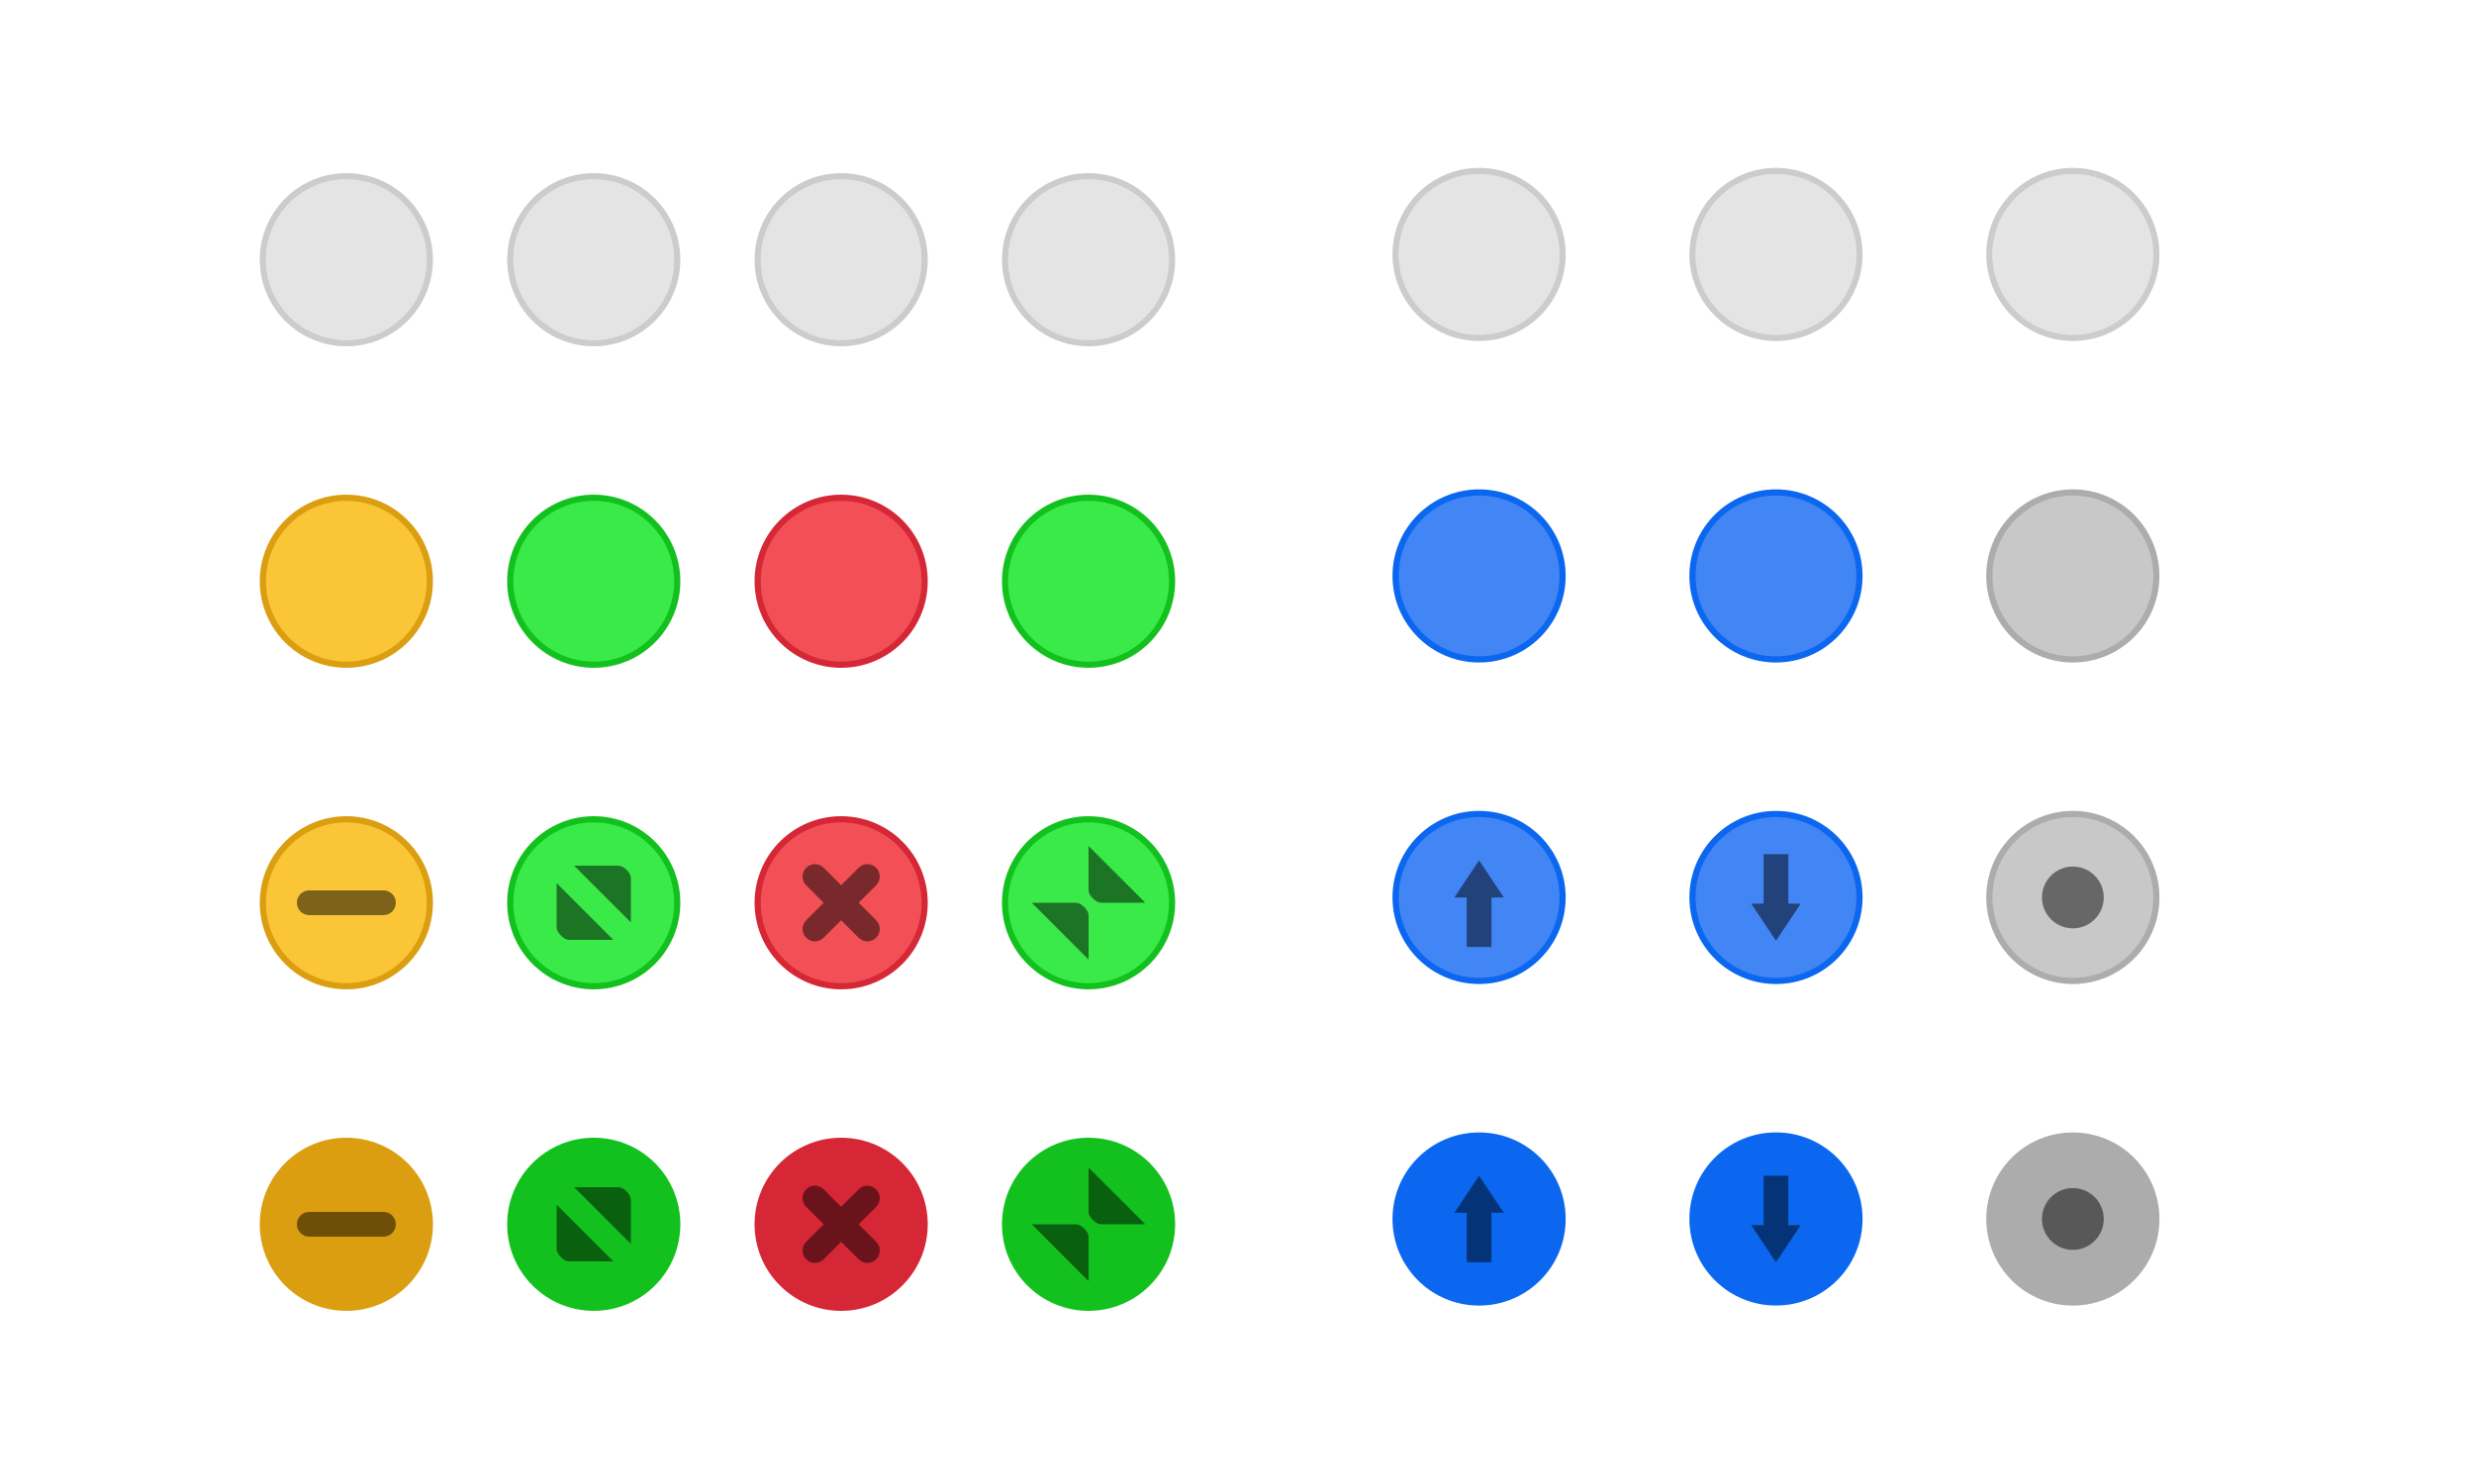
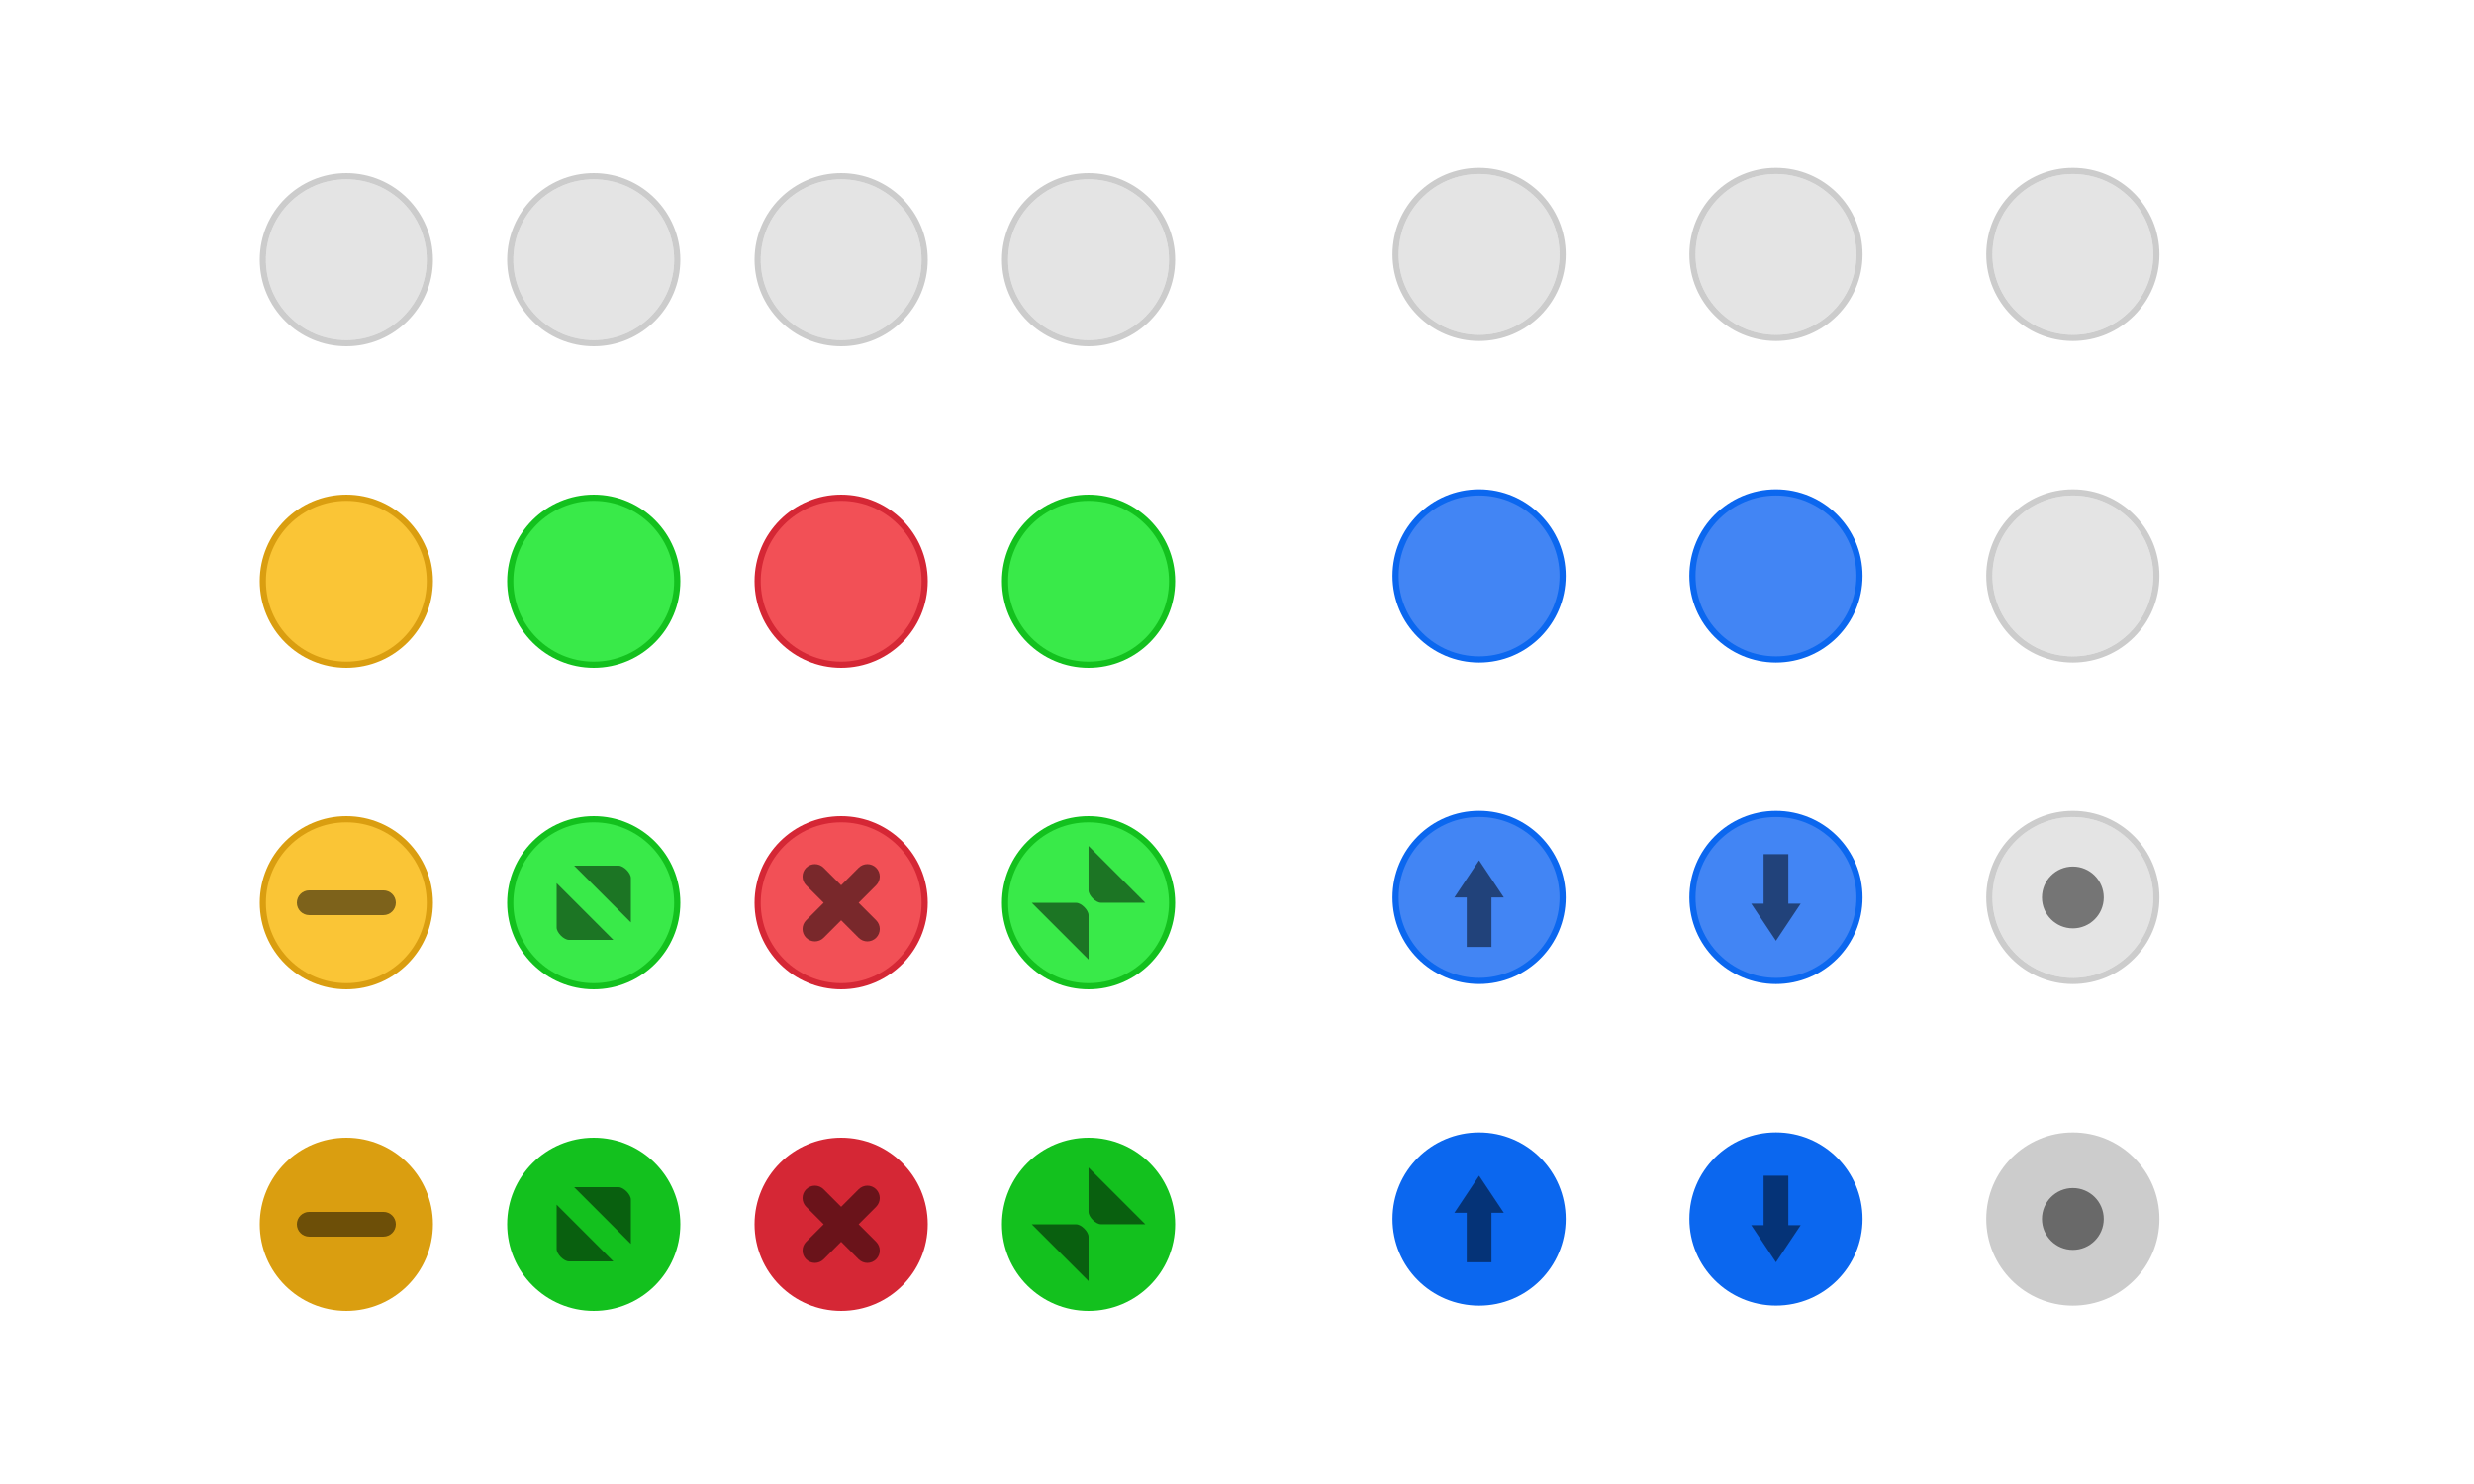
<svg xmlns="http://www.w3.org/2000/svg" width="200" height="120" viewBox="0 0 52.917 31.75" version="1.1" id="svg1795">
  <defs id="defs1789" />
  <g id="layer1" transform="translate(0,-265.25)">
    <g transform="matrix(0.2645833,0,0,0.2645833,-61.64792,339.7667)" style="display:inline" id="close">
      <rect style="opacity:0;fill:#000000;fill-opacity:1;stroke:none;stroke-width:0.474;stroke-linejoin:miter;stroke-miterlimit:4;stroke-dasharray:none;stroke-opacity:1;paint-order:markers stroke fill" id="rect1569" width="16" height="16" x="293" y="-242.638" ry="1.6930764e-05" />
      <g transform="translate(294,-241.6378)" id="titlebutton-close-1" style="enable-background:new">
        <g transform="translate(-5,-1033.362)" id="g6">
          <path style="fill:#d52735;fill-opacity:1;fill-rule:evenodd;stroke:none" d="m 12,1047.362 c 3.866,0 7,-3.134 7,-7 0,-3.866 -3.134,-7 -7,-7 -3.866,0 -7,3.134 -7,7 0,3.866 3.134,7 7,7" id="path2" />
          <path style="fill:#f25056;fill-opacity:1;fill-rule:evenodd;stroke:none" d="m 12,1046.862 c 3.59,0 6.5,-2.91 6.5,-6.5 0,-3.59 -2.91,-6.5 -6.5,-6.5 -3.59,0 -6.5,2.91 -6.5,6.5 0,3.59 2.91,6.5 6.5,6.5" id="path4" />
        </g>
      </g>
    </g>
    <g transform="matrix(0.2645833,0,0,0.2645833,-61.64792,339.7667)" style="display:inline" id="maximize_unfocused">
      <rect style="opacity:0;fill:#000000;fill-opacity:1;stroke:none;stroke-width:0.474;stroke-linejoin:miter;stroke-miterlimit:4;stroke-dasharray:none;stroke-opacity:1;paint-order:markers stroke fill" id="rect1559" width="16" height="16" x="273" y="-268.638" ry="1.6930764e-05" />
      <g transform="translate(274,-267.6378)" id="titlebutton-maximize-backdrop-1" style="enable-background:new">
        <g transform="translate(-5,-1033.362)" id="g6-5">
          <path style="fill:#999999;fill-opacity:1;fill-rule:evenodd;stroke:none;opacity:0.5" d="M 48 14 C 44.134 14 41 17.134 41 21 C 41 24.866 44.134 28 48 28 C 51.866 28 55 24.866 55 21 C 55 17.134 51.866 14 48 14 z M 48 14.5 C 51.59 14.5 54.5 17.41 54.5 21 C 54.5 24.59 51.59 27.5 48 27.5 C 44.41 27.5 41.5 24.59 41.5 21 C 41.5 17.41 44.41 14.5 48 14.5 z " transform="translate(-36,1019.362)" id="path2-3" />
          <path style="opacity:0.35;fill:#b3b3b3;fill-opacity:1;fill-rule:evenodd;stroke:none" d="m 12,1046.862 c 3.59,0 6.5,-2.91 6.5,-6.5 0,-3.59 -2.91,-6.5 -6.5,-6.5 -3.59,0 -6.5,2.91 -6.5,6.5 0,3.59 2.91,6.5 6.5,6.5" id="path4-5" />
        </g>
      </g>
    </g>
    <g transform="matrix(0.2645833,0,0,0.2645833,-61.64792,339.7667)" style="display:inline" id="maximize">
      <rect ry="1.6930764e-05" y="-242.638" x="273" height="16" width="16" id="rect1567" style="opacity:0;fill:#000000;fill-opacity:1;stroke:none;stroke-width:0.474;stroke-linejoin:miter;stroke-miterlimit:4;stroke-dasharray:none;stroke-opacity:1;paint-order:markers stroke fill" />
      <g transform="translate(274,-241.6378)" id="titlebutton-maximize-1" style="enable-background:new">
        <g transform="translate(-5,-1033.362)" id="g6-1">
          <path style="fill:#13c11e;fill-opacity:1;fill-rule:evenodd;stroke:none" d="m 12,1047.362 c 3.866,0 7,-3.134 7,-7 0,-3.866 -3.134,-7 -7,-7 -3.866,0 -7,3.134 -7,7 0,3.866 3.134,7 7,7" id="path2-2" />
          <path style="opacity:1;fill:#39ea49;fill-opacity:1;fill-rule:evenodd;stroke:none" d="m 12,1046.862 c 3.59,0 6.5,-2.91 6.5,-6.5 0,-3.59 -2.91,-6.5 -6.5,-6.5 -3.59,0 -6.5,2.91 -6.5,6.5 0,3.59 2.91,6.5 6.5,6.5" id="path4-70" />
        </g>
      </g>
    </g>
    <g transform="matrix(0.2645833,0,0,0.2645833,-61.64792,339.7667)" style="display:inline" id="minimize_unfocused">
      <rect ry="1.6930764e-05" y="-268.638" x="253" height="16" width="16" id="rect1557" style="opacity:0;fill:#000000;fill-opacity:1;stroke:none;stroke-width:0.474;stroke-linejoin:miter;stroke-miterlimit:4;stroke-dasharray:none;stroke-opacity:1;paint-order:markers stroke fill" />
      <g transform="translate(254,-267.6378)" id="titlebutton-minimize-backdrop-1" style="enable-background:new">
        <g transform="translate(-5,-1033.362)" id="g6-6">
          <path style="fill:#999999;fill-opacity:1;fill-rule:evenodd;stroke:none;opacity:0.5" d="M 28 14 C 24.134 14 21 17.134 21 21 C 21 24.866 24.134 28 28 28 C 31.866 28 35 24.866 35 21 C 35 17.134 31.866 14 28 14 z M 28 14.5 C 31.59 14.5 34.5 17.41 34.5 21 C 34.5 24.59 31.59 27.5 28 27.5 C 24.41 27.5 21.5 24.59 21.5 21 C 21.5 17.41 24.41 14.5 28 14.5 z " transform="translate(-16,1019.362)" id="path2-26" />
          <path style="opacity:0.35;fill:#b3b3b3;fill-opacity:1;fill-rule:evenodd;stroke:none" d="m 12,1046.862 c 3.59,0 6.5,-2.91 6.5,-6.5 0,-3.59 -2.91,-6.5 -6.5,-6.5 -3.59,0 -6.5,2.91 -6.5,6.5 0,3.59 2.91,6.5 6.5,6.5" id="path4-1" />
        </g>
      </g>
    </g>
    <g transform="matrix(0.2645833,0,0,0.2645833,-61.64792,339.7667)" style="display:inline" id="minimize">
      <rect style="opacity:0;fill:#000000;fill-opacity:1;stroke:none;stroke-width:0.474;stroke-linejoin:miter;stroke-miterlimit:4;stroke-dasharray:none;stroke-opacity:1;paint-order:markers stroke fill" id="rect1565" width="16" height="16" x="253" y="-242.638" ry="1.6930764e-05" />
      <g transform="translate(254,-241.6378)" id="titlebutton-minimize-1" style="enable-background:new">
        <g transform="translate(-5,-1033.362)" id="g6-2">
          <path style="fill:#da9e10;fill-opacity:1;fill-rule:evenodd;stroke:none" d="m 12,1047.362 c 3.866,0 7,-3.134 7,-7 0,-3.866 -3.134,-7 -7,-7 -3.866,0 -7,3.134 -7,7 0,3.866 3.134,7 7,7" id="path2-37" />
          <path style="opacity:1;fill:#fac536;fill-opacity:1;fill-rule:evenodd;stroke:none" d="m 12,1046.862 c 3.59,0 6.5,-2.91 6.5,-6.5 0,-3.59 -2.91,-6.5 -6.5,-6.5 -3.59,0 -6.5,2.91 -6.5,6.5 0,3.59 2.91,6.5 6.5,6.5" id="path4-59" />
        </g>
      </g>
    </g>
    <g transform="matrix(0.2645833,0,0,0.2645833,-61.64792,339.7667)" style="display:inline" id="close_unfocused">
      <rect ry="1.6930764e-05" y="-268.638" x="293" height="16" width="16" id="rect1561" style="opacity:0;fill:#000000;fill-opacity:1;stroke:none;stroke-width:0.474;stroke-linejoin:miter;stroke-miterlimit:4;stroke-dasharray:none;stroke-opacity:1;paint-order:markers stroke fill" />
      <g transform="translate(294,-267.6378)" id="titlebutton-close-backdrop-1" style="enable-background:new">
        <g transform="translate(-5,-1033.362)" id="g6-97">
          <path style="fill:#999999;fill-opacity:1;fill-rule:evenodd;stroke:none;opacity:0.5" d="M 68 14 C 64.134 14 61 17.134 61 21 C 61 24.866 64.134 28 68 28 C 71.866 28 75 24.866 75 21 C 75 17.134 71.866 14 68 14 z M 68 14.5 C 71.59 14.5 74.5 17.41 74.5 21 C 74.5 24.59 71.59 27.5 68 27.5 C 64.41 27.5 61.5 24.59 61.5 21 C 61.5 17.41 64.41 14.5 68 14.5 z " transform="translate(-56,1019.362)" id="path2-361" />
          <path style="opacity:0.35;fill:#b3b3b3;fill-opacity:1;fill-rule:evenodd;stroke:none" d="m 12,1046.862 c 3.59,0 6.5,-2.91 6.5,-6.5 0,-3.59 -2.91,-6.5 -6.5,-6.5 -3.59,0 -6.5,2.91 -6.5,6.5 0,3.59 2.91,6.5 6.5,6.5" id="path4-2" />
        </g>
      </g>
    </g>
    <g transform="matrix(0.2645833,0,0,0.2645833,-61.64792,339.7667)" style="display:inline" id="unmaximize_unfocused">
      <rect style="opacity:0;fill:#000000;fill-opacity:1;stroke:none;stroke-width:0.474;stroke-linejoin:miter;stroke-miterlimit:4;stroke-dasharray:none;stroke-opacity:1;paint-order:markers stroke fill" id="rect1563" width="16" height="16" x="313" y="-268.638" ry="1.6930764e-05" />
      <g style="enable-background:new" id="titlebutton-restore-backdrop-1" transform="translate(314,-267.6378)">
        <g id="g985" transform="translate(-5,-1033.362)">
          <path style="fill:#999999;fill-opacity:1;fill-rule:evenodd;stroke:none;opacity:0.5" d="M 88 14 C 84.134 14 81 17.134 81 21 C 81 24.866 84.134 28 88 28 C 91.866 28 95 24.866 95 21 C 95 17.134 91.866 14 88 14 z M 88 14.5 C 91.59 14.5 94.5 17.41 94.5 21 C 94.5 24.59 91.59 27.5 88 27.5 C 84.41 27.5 81.5 24.59 81.5 21 C 81.5 17.41 84.41 14.5 88 14.5 z " transform="translate(-76,1019.362)" id="path981" />
          <path id="path983" d="m 12,1046.862 c 3.59,0 6.5,-2.91 6.5,-6.5 0,-3.59 -2.91,-6.5 -6.5,-6.5 -3.59,0 -6.5,2.91 -6.5,6.5 0,3.59 2.91,6.5 6.5,6.5" style="opacity:0.35;fill:#b3b3b3;fill-opacity:1;fill-rule:evenodd;stroke:none" />
        </g>
      </g>
    </g>
    <g transform="matrix(0.2645833,0,0,0.2645833,-61.64792,339.7667)" style="display:inline" id="unmaximize">
      <rect ry="1.6930764e-05" y="-242.638" x="313" height="16" width="16" id="rect1571" style="opacity:0;fill:#000000;fill-opacity:1;stroke:none;stroke-width:0.474;stroke-linejoin:miter;stroke-miterlimit:4;stroke-dasharray:none;stroke-opacity:1;paint-order:markers stroke fill" />
      <g style="enable-background:new" id="titlebutton-restore-1" transform="translate(314,-241.6378)">
        <g id="g993" transform="translate(-5,-1033.362)">
          <path id="path989" d="m 12,1047.362 c 3.866,0 7,-3.134 7,-7 0,-3.866 -3.134,-7 -7,-7 -3.866,0 -7,3.134 -7,7 0,3.866 3.134,7 7,7" style="fill:#13c11e;fill-opacity:1;fill-rule:evenodd;stroke:none" />
          <path id="path991" d="m 12,1046.862 c 3.59,0 6.5,-2.91 6.5,-6.5 0,-3.59 -2.91,-6.5 -6.5,-6.5 -3.59,0 -6.5,2.91 -6.5,6.5 0,3.59 2.91,6.5 6.5,6.5" style="opacity:1;fill:#39ea49;fill-opacity:1;fill-rule:evenodd;stroke:none" />
        </g>
      </g>
    </g>
    <g transform="matrix(0.2645833,0,0,0.2645833,-61.64792,339.7667)" style="display:inline" id="close_focused_pressed">
      <rect style="opacity:0;fill:#000000;fill-opacity:1;stroke:none;stroke-width:0.474;stroke-linejoin:miter;stroke-miterlimit:4;stroke-dasharray:none;stroke-opacity:1;paint-order:markers stroke fill" id="rect1586" width="16" height="16" x="293" y="-190.638" ry="1.6930764e-05" />
      <g transform="translate(294,-189.6378)" id="titlebutton-close-active-1" style="enable-background:new">
        <g transform="translate(-5,-1033.362)" id="g6-3">
          <path style="fill:#d52735;fill-opacity:1;fill-rule:evenodd;stroke:none" d="m 12,1047.362 c 3.866,0 7,-3.134 7,-7 0,-3.866 -3.134,-7 -7,-7 -3.866,0 -7,3.134 -7,7 0,3.866 3.134,7 7,7" id="path2-6" />
          <path style="opacity:0.5;fill:#000000;fill-opacity:1;stroke:none;stroke-width:2;stroke-linecap:round;stroke-linejoin:round;stroke-miterlimit:4;stroke-dasharray:none;stroke-opacity:1;enable-background:new" d="m 9.172,1037.534 c -0.392,0.392 -0.392,1.022 0,1.414 l 1.414,1.414 -1.414,1.414 c -0.392,0.392 -0.392,1.022 0,1.414 0.392,0.392 1.022,0.392 1.414,0 L 12,1041.776 l 1.414,1.414 c 0.392,0.392 1.022,0.392 1.414,0 0.392,-0.392 0.392,-1.022 0,-1.414 l -1.414,-1.414 1.414,-1.414 c 0.392,-0.392 0.392,-1.022 0,-1.414 -0.392,-0.392 -1.022,-0.392 -1.414,0 L 12,1038.948 l -1.414,-1.414 c -0.392,-0.392 -1.022,-0.392 -1.414,0 z" id="path4-7" />
        </g>
      </g>
    </g>
    <g transform="matrix(0.2645833,0,0,0.2645833,-61.64792,339.7667)" style="display:inline" id="close_focused_prelight">
      <rect ry="1.6930764e-05" y="-216.638" x="293" height="16" width="16" id="rect1577" style="opacity:0;fill:#000000;fill-opacity:1;stroke:none;stroke-width:0.474;stroke-linejoin:miter;stroke-miterlimit:4;stroke-dasharray:none;stroke-opacity:1;paint-order:markers stroke fill" />
      <g transform="translate(294,-215.6378)" id="titlebutton-close-hover-1" style="enable-background:new">
        <g transform="translate(-5,-1033.362)" id="g8">
          <path style="fill:#d52735;fill-opacity:1;fill-rule:evenodd;stroke:none" d="m 12,1047.362 c 3.866,0 7,-3.134 7,-7 0,-3.866 -3.134,-7 -7,-7 -3.866,0 -7,3.134 -7,7 0,3.866 3.134,7 7,7" id="path2-62" />
          <path style="fill:#f25056;fill-opacity:1;fill-rule:evenodd;stroke:none" d="m 12,1046.862 c 3.59,0 6.5,-2.91 6.5,-6.5 0,-3.59 -2.91,-6.5 -6.5,-6.5 -3.59,0 -6.5,2.91 -6.5,6.5 0,3.59 2.91,6.5 6.5,6.5" id="path4-9" />
          <path style="opacity:0.5;fill:#000000;fill-opacity:1;stroke:none;stroke-width:2;stroke-linecap:round;stroke-linejoin:round;stroke-miterlimit:4;stroke-dasharray:none;stroke-opacity:1;enable-background:new" d="m 9.172,1037.534 c -0.392,0.392 -0.392,1.022 0,1.414 l 1.414,1.414 -1.414,1.414 c -0.392,0.392 -0.392,1.022 0,1.414 0.392,0.392 1.022,0.392 1.414,0 L 12,1041.776 l 1.414,1.414 c 0.392,0.392 1.022,0.392 1.414,0 0.392,-0.392 0.392,-1.022 0,-1.414 l -1.414,-1.414 1.414,-1.414 c 0.392,-0.392 0.392,-1.022 0,-1.414 -0.392,-0.392 -1.022,-0.392 -1.414,0 L 12,1038.948 l -1.414,-1.414 c -0.392,-0.392 -1.022,-0.392 -1.414,0 z" id="path6" />
        </g>
      </g>
    </g>
    <g transform="matrix(0.2645833,0,0,0.2645833,-61.64792,339.7667)" style="display:inline" id="maximize_focused_pressed">
      <rect ry="1.6930764e-05" y="-190.638" x="273" height="16" width="16" id="rect1584" style="opacity:0;fill:#000000;fill-opacity:1;stroke:none;stroke-width:0.474;stroke-linejoin:miter;stroke-miterlimit:4;stroke-dasharray:none;stroke-opacity:1;paint-order:markers stroke fill" />
      <g transform="translate(274,-189.6378)" id="titlebutton-maximize-active-1" style="enable-background:new">
        <g transform="translate(-5,-1033.362)" id="g6-9">
          <path style="fill:#13c11e;fill-opacity:1;fill-rule:evenodd;stroke:none" d="m 12,1047.362 c 3.866,0 7,-3.134 7,-7 0,-3.866 -3.134,-7 -7,-7 -3.866,0 -7,3.134 -7,7 0,3.866 3.134,7 7,7" id="path2-36" />
          <path style="opacity:0.5;fill:#000000;fill-opacity:1;stroke:none;stroke-width:2;stroke-linecap:round;stroke-linejoin:round;stroke-miterlimit:4;stroke-dasharray:none;stroke-opacity:1" d="M 10.414,1037.362 15,1041.948 v -3.586 c 0,-0.415 -0.585,-1 -1,-1 z M 9,1038.776 v 3.586 c 0,0.415 0.585,1 1,1 h 3.586 z" id="path4-0" />
        </g>
      </g>
    </g>
    <g transform="matrix(0.2645833,0,0,0.2645833,-61.64792,339.7667)" style="display:inline" id="maximize_focused_prelight">
      <rect style="opacity:0;fill:#000000;fill-opacity:1;stroke:none;stroke-width:0.474;stroke-linejoin:miter;stroke-miterlimit:4;stroke-dasharray:none;stroke-opacity:1;paint-order:markers stroke fill" id="rect1575" width="16" height="16" x="273" y="-216.638" ry="1.6930764e-05" />
      <g transform="translate(274,-215.6378)" id="titlebutton-maximize-hover-1" style="enable-background:new">
        <g transform="translate(-5,-1033.362)" id="g8-8">
          <path style="fill:#13c11e;fill-opacity:1;fill-rule:evenodd;stroke:none" d="m 12,1047.362 c 3.866,0 7,-3.134 7,-7 0,-3.866 -3.134,-7 -7,-7 -3.866,0 -7,3.134 -7,7 0,3.866 3.134,7 7,7" id="path2-7" />
          <path style="opacity:1;fill:#39ea49;fill-opacity:1;fill-rule:evenodd;stroke:none" d="m 12,1046.862 c 3.59,0 6.5,-2.91 6.5,-6.5 0,-3.59 -2.91,-6.5 -6.5,-6.5 -3.59,0 -6.5,2.91 -6.5,6.5 0,3.59 2.91,6.5 6.5,6.5" id="path4-92" />
          <path style="opacity:0.5;fill:#000000;fill-opacity:1;stroke:none;stroke-width:2;stroke-linecap:round;stroke-linejoin:round;stroke-miterlimit:4;stroke-dasharray:none;stroke-opacity:1" d="M 10.414,1037.362 15,1041.948 v -3.586 c 0,-0.415 -0.585,-1 -1,-1 z M 9,1038.776 v 3.586 c 0,0.415 0.585,1 1,1 h 3.586 z" id="path6-0" />
        </g>
      </g>
    </g>
    <g transform="matrix(0.2645833,0,0,0.2645833,-61.64792,339.7667)" style="display:inline" id="minimize_focused_pressed">
      <rect style="opacity:0;fill:#000000;fill-opacity:1;stroke:none;stroke-width:0.474;stroke-linejoin:miter;stroke-miterlimit:4;stroke-dasharray:none;stroke-opacity:1;paint-order:markers stroke fill" id="rect1582" width="16" height="16" x="253" y="-190.638" ry="1.6930764e-05" />
      <g transform="translate(254,-189.6378)" id="titlebutton-minimize-active-1" style="enable-background:new">
        <g transform="translate(-5,-1033.362)" id="g6-22">
          <path style="fill:#da9e10;fill-opacity:1;fill-rule:evenodd;stroke:none" d="m 12,1047.362 c 3.866,0 7,-3.134 7,-7 0,-3.866 -3.134,-7 -7,-7 -3.866,0 -7,3.134 -7,7 0,3.866 3.134,7 7,7" id="path2-8" />
          <rect style="opacity:0.5;fill:#000000;fill-opacity:1;stroke:none;stroke-width:2;stroke-linecap:round;stroke-linejoin:round;stroke-miterlimit:4;stroke-dasharray:none;stroke-opacity:1" width="8" height="2" x="8" y="1039.36" ry="1" id="rect4" />
        </g>
      </g>
    </g>
    <g transform="matrix(0.2645833,0,0,0.2645833,-61.64792,339.7667)" style="display:inline" id="minimize_focused_prelight">
      <rect ry="1.6930764e-05" y="-216.638" x="253" height="16" width="16" id="rect1573" style="opacity:0;fill:#000000;fill-opacity:1;stroke:none;stroke-width:0.474;stroke-linejoin:miter;stroke-miterlimit:4;stroke-dasharray:none;stroke-opacity:1;paint-order:markers stroke fill" />
      <g transform="translate(254,-215.6378)" id="titlebutton-minimize-hover-1" style="enable-background:new">
        <g transform="translate(-5,-1033.362)" id="g8-9">
          <path style="fill:#da9e10;fill-opacity:1;fill-rule:evenodd;stroke:none" d="m 12,1047.362 c 3.866,0 7,-3.134 7,-7 0,-3.866 -3.134,-7 -7,-7 -3.866,0 -7,3.134 -7,7 0,3.866 3.134,7 7,7" id="path2-31" />
          <path style="opacity:1;fill:#fac536;fill-opacity:1;fill-rule:evenodd;stroke:none" d="m 12,1046.862 c 3.59,0 6.5,-2.91 6.5,-6.5 0,-3.59 -2.91,-6.5 -6.5,-6.5 -3.59,0 -6.5,2.91 -6.5,6.5 0,3.59 2.91,6.5 6.5,6.5" id="path4-94" />
          <rect style="opacity:0.5;fill:#000000;fill-opacity:1;stroke:none;stroke-width:2;stroke-linecap:round;stroke-linejoin:round;stroke-miterlimit:4;stroke-dasharray:none;stroke-opacity:1" width="8" height="2" x="8" y="1039.36" ry="1" id="rect6" />
        </g>
      </g>
    </g>
    <g transform="matrix(0.2645833,0,0,0.2645833,-61.64792,339.7667)" style="display:inline" id="unmaximize_focused_prelight">
      <rect style="opacity:0;fill:#000000;fill-opacity:1;stroke:none;stroke-width:0.474;stroke-linejoin:miter;stroke-miterlimit:4;stroke-dasharray:none;stroke-opacity:1;paint-order:markers stroke fill" id="rect1579" width="16" height="16" x="313" y="-216.638" ry="1.6930764e-05" />
      <g transform="translate(-5.22207,8.780283)" id="titlebutton-restore-hover-1">
        <path style="fill:#13c11e;fill-opacity:1;fill-rule:evenodd;stroke:none" d="m 326.222,-210.418 c 3.866,0 7,-3.134 7,-7 0,-3.866 -3.134,-7 -7,-7 -3.866,0 -7,3.134 -7,7 0,3.866 3.134,7 7,7" id="path1005" />
        <path style="opacity:1;fill:#39ea49;fill-opacity:1;fill-rule:evenodd;stroke:none" d="m 326.222,-210.918 c 3.59,0 6.5,-2.91 6.5,-6.5 0,-3.59 -2.91,-6.5 -6.5,-6.5 -3.59,0 -6.5,2.91 -6.5,6.5 0,3.59 2.91,6.5 6.5,6.5" id="path1007" />
        <g id="g1846" transform="translate(0.00779,0.077375)">
          <path style="opacity:0.5;fill:#000000;fill-opacity:1;stroke:none;stroke-width:2;stroke-linecap:round;stroke-linejoin:round;stroke-miterlimit:4;stroke-dasharray:none;stroke-opacity:1" d="m 326.214,-222.086 v 3.586 c 0,0.415 0.585,1 1,1 h 3.586 z" id="path1031" />
          <path id="path1838" d="m 326.215,-212.905 v -3.586 c 0,-0.415 -0.585,-1 -1,-1 h -3.586 z" style="opacity:0.5;fill:#000000;fill-opacity:1;stroke:none;stroke-width:2;stroke-linecap:round;stroke-linejoin:round;stroke-miterlimit:4;stroke-dasharray:none;stroke-opacity:1" />
        </g>
      </g>
    </g>
    <g transform="matrix(0.2645833,0,0,0.2645833,-61.64792,339.7667)" style="display:inline" id="unmaximize_focused_pressed">
      <rect ry="1.6930764e-05" y="-190.638" x="313" height="16" width="16" id="rect1588" style="opacity:0;fill:#000000;fill-opacity:1;stroke:none;stroke-width:0.474;stroke-linejoin:miter;stroke-miterlimit:4;stroke-dasharray:none;stroke-opacity:1;paint-order:markers stroke fill" />
      <g transform="translate(-5.22207,8.780283)" id="titlebutton-restore-active-1">
        <path style="fill:#13c11e;fill-opacity:1;fill-rule:evenodd;stroke:none" d="m 326.222,-184.418 c 3.866,0 7,-3.134 7,-7 0,-3.866 -3.134,-7 -7,-7 -3.866,0 -7,3.134 -7,7 0,3.866 3.134,7 7,7" id="path997" />
        <g transform="translate(0.00779,26.07732)" id="g1857">
          <path id="path1853" d="m 326.214,-222.086 v 3.586 c 0,0.415 0.585,1 1,1 h 3.586 z" style="opacity:0.5;fill:#000000;fill-opacity:1;stroke:none;stroke-width:2;stroke-linecap:round;stroke-linejoin:round;stroke-miterlimit:4;stroke-dasharray:none;stroke-opacity:1" />
          <path style="opacity:0.5;fill:#000000;fill-opacity:1;stroke:none;stroke-width:2;stroke-linecap:round;stroke-linejoin:round;stroke-miterlimit:4;stroke-dasharray:none;stroke-opacity:1" d="m 326.215,-212.905 v -3.586 c 0,-0.415 -0.585,-1 -1,-1 h -3.586 z" id="path1855" />
        </g>
      </g>
    </g>
    <g id="shade_unfocused" style="display:inline" transform="matrix(0.2645833,0,0,0.2645833,-37.41964,339.6533)">
      <rect style="opacity:0;fill:#000000;fill-opacity:1;stroke:none;stroke-width:0.474;stroke-linejoin:miter;stroke-miterlimit:4;stroke-dasharray:none;stroke-opacity:1;paint-order:markers stroke fill" id="rect2658" width="16" height="16" x="253" y="-268.638" ry="1.6930764e-05" />
      <g style="enable-background:new" id="g2666" transform="translate(254,-267.6378)">
        <g id="g2664" transform="translate(-5,-1033.362)">
          <path style="fill:#999999;fill-opacity:1;fill-rule:evenodd;stroke:none;opacity:0.5" d="M 119.572 13.572 C 115.706 13.572 112.572 16.706 112.572 20.572 C 112.572 24.438 115.706 27.572 119.572 27.572 C 123.438 27.572 126.572 24.438 126.572 20.572 C 126.572 16.706 123.438 13.572 119.572 13.572 z M 119.572 14.072 C 123.162 14.072 126.072 16.982 126.072 20.572 C 126.072 24.162 123.162 27.072 119.572 27.072 C 115.982 27.072 113.072 24.162 113.072 20.572 C 113.072 16.982 115.982 14.072 119.572 14.072 z " transform="translate(-107.5714,1019.791)" id="path2660" />
          <path id="path2662" d="m 12,1046.862 c 3.59,0 6.5,-2.91 6.5,-6.5 0,-3.59 -2.91,-6.5 -6.5,-6.5 -3.59,0 -6.5,2.91 -6.5,6.5 0,3.59 2.91,6.5 6.5,6.5" style="opacity:0.35;fill:#b3b3b3;fill-opacity:1;fill-rule:evenodd;stroke:none" />
        </g>
      </g>
    </g>
    <g id="shade" style="display:inline" transform="matrix(0.2645833,0,0,0.2645833,-37.41964,339.6533)">
      <rect ry="1.6930764e-05" y="-242.638" x="253" height="16" width="16" id="rect2670" style="opacity:0;fill:#000000;fill-opacity:1;stroke:none;stroke-width:0.474;stroke-linejoin:miter;stroke-miterlimit:4;stroke-dasharray:none;stroke-opacity:1;paint-order:markers stroke fill" />
      <g style="enable-background:new" id="g2678" transform="translate(254,-241.6378)">
        <g id="g2676" transform="translate(-5,-1033.362)">
          <path id="path2672" d="m 12,1047.362 c 3.866,0 7,-3.134 7,-7 0,-3.866 -3.134,-7 -7,-7 -3.866,0 -7,3.134 -7,7 0,3.866 3.134,7 7,7" style="fill:#0b67ef;fill-opacity:1;fill-rule:evenodd;stroke:none" />
          <path id="path2674" d="m 12,1046.862 c 3.59,0 6.5,-2.91 6.5,-6.5 0,-3.59 -2.91,-6.5 -6.5,-6.5 -3.59,0 -6.5,2.91 -6.5,6.5 0,3.59 2.91,6.5 6.5,6.5" style="opacity:1;fill:#4285f4;fill-opacity:1;fill-rule:evenodd;stroke:none" />
        </g>
      </g>
    </g>
    <g transform="matrix(0.2645833,0,0,0.2645833,-31.06966,339.6533)" style="display:inline" id="unshade_unfocused">
      <rect ry="1.6930764e-05" y="-268.638" x="253" height="16" width="16" id="rect2708" style="opacity:0;fill:#000000;fill-opacity:1;stroke:none;stroke-width:0.474;stroke-linejoin:miter;stroke-miterlimit:4;stroke-dasharray:none;stroke-opacity:1;paint-order:markers stroke fill" />
      <g transform="translate(254,-267.6378)" id="g2716" style="enable-background:new">
        <g transform="translate(-5,-1033.362)" id="g2714">
          <path style="fill:#999999;fill-opacity:1;fill-rule:evenodd;stroke:none;opacity:0.5" d="M 143.572 13.572 C 139.706 13.572 136.572 16.706 136.572 20.572 C 136.572 24.438 139.706 27.572 143.572 27.572 C 147.438 27.572 150.572 24.438 150.572 20.572 C 150.572 16.706 147.438 13.572 143.572 13.572 z M 143.572 14.072 C 147.162 14.072 150.072 16.982 150.072 20.572 C 150.072 24.162 147.162 27.072 143.572 27.072 C 139.982 27.072 137.072 24.162 137.072 20.572 C 137.072 16.982 139.982 14.072 143.572 14.072 z " transform="translate(-131.5714,1019.791)" id="path2710" />
          <path style="opacity:0.35;fill:#b3b3b3;fill-opacity:1;fill-rule:evenodd;stroke:none" d="m 12,1046.862 c 3.59,0 6.5,-2.91 6.5,-6.5 0,-3.59 -2.91,-6.5 -6.5,-6.5 -3.59,0 -6.5,2.91 -6.5,6.5 0,3.59 2.91,6.5 6.5,6.5" id="path2712" />
        </g>
      </g>
    </g>
    <g transform="matrix(0.2645833,0,0,0.2645833,-31.06966,339.6533)" style="display:inline" id="unshade">
      <rect style="opacity:0;fill:#000000;fill-opacity:1;stroke:none;stroke-width:0.474;stroke-linejoin:miter;stroke-miterlimit:4;stroke-dasharray:none;stroke-opacity:1;paint-order:markers stroke fill" id="rect2720" width="16" height="16" x="253" y="-242.638" ry="1.6930764e-05" />
      <g transform="translate(254,-241.6378)" id="g2728" style="enable-background:new">
        <g transform="translate(-5,-1033.362)" id="g2726">
          <path style="fill:#0b67ef;fill-opacity:1;fill-rule:evenodd;stroke:none" d="m 12,1047.362 c 3.866,0 7,-3.134 7,-7 0,-3.866 -3.134,-7 -7,-7 -3.866,0 -7,3.134 -7,7 0,3.866 3.134,7 7,7" id="path2722" />
          <path style="opacity:1;fill:#4285f4;fill-opacity:1;fill-rule:evenodd;stroke:none" d="m 12,1046.862 c 3.59,0 6.5,-2.91 6.5,-6.5 0,-3.59 -2.91,-6.5 -6.5,-6.5 -3.59,0 -6.5,2.91 -6.5,6.5 0,3.59 2.91,6.5 6.5,6.5" id="path2724" />
        </g>
      </g>
    </g>
    <g id="menu_unfocused" style="display:inline" transform="matrix(0.2645833,0,0,0.2645833,-24.71966,339.6533)">
      <rect style="opacity:0;fill:#000000;fill-opacity:1;stroke:none;stroke-width:0.474;stroke-linejoin:miter;stroke-miterlimit:4;stroke-dasharray:none;stroke-opacity:1;paint-order:markers stroke fill" id="rect2758" width="16" height="16" x="253" y="-268.638" ry="1.6930764e-05" />
      <g style="enable-background:new" id="g2766" transform="translate(254,-267.6378)">
        <g id="g2764" transform="translate(-5,-1033.362)">
          <path style="fill:#999999;fill-opacity:1;fill-rule:evenodd;stroke:none;opacity:0.5" d="M 167.572 13.572 C 163.706 13.572 160.572 16.706 160.572 20.572 C 160.572 24.438 163.706 27.572 167.572 27.572 C 171.438 27.572 174.572 24.438 174.572 20.572 C 174.572 16.706 171.438 13.572 167.572 13.572 z M 167.572 14.072 C 171.162 14.072 174.072 16.982 174.072 20.572 C 174.072 24.162 171.162 27.072 167.572 27.072 C 163.982 27.072 161.072 24.162 161.072 20.572 C 161.072 16.982 163.982 14.072 167.572 14.072 z " transform="translate(-155.5714,1019.791)" id="path2760" />
          <path id="path2762" d="m 12,1046.862 c 3.59,0 6.5,-2.91 6.5,-6.5 0,-3.59 -2.91,-6.5 -6.5,-6.5 -3.59,0 -6.5,2.91 -6.5,6.5 0,3.59 2.91,6.5 6.5,6.5" style="opacity:0.35;fill:#b3b3b3;fill-opacity:1;fill-rule:evenodd;stroke:none" />
        </g>
      </g>
    </g>
    <g id="menu" style="display:inline" transform="matrix(0.2645833,0,0,0.2645833,-24.71966,339.6533)">
      <rect ry="1.6930764e-05" y="-242.638" x="253" height="16" width="16" id="rect2770" style="opacity:0;fill:#000000;fill-opacity:1;stroke:none;stroke-width:0.474;stroke-linejoin:miter;stroke-miterlimit:4;stroke-dasharray:none;stroke-opacity:1;paint-order:markers stroke fill" />
      <g style="enable-background:new" id="g2778" transform="translate(254,-241.6378)">
        <g id="g2776" transform="translate(-5,-1033.362)">
-           <path id="path2772" d="m 12,1047.362 c 3.866,0 7,-3.134 7,-7 0,-3.866 -3.134,-7 -7,-7 -3.866,0 -7,3.134 -7,7 0,3.866 3.134,7 7,7" style="fill:#acacac;fill-opacity:1;fill-rule:evenodd;stroke:none" />
-           <path id="path2774" d="m 12,1046.862 c 3.59,0 6.5,-2.91 6.5,-6.5 0,-3.59 -2.91,-6.5 -6.5,-6.5 -3.59,0 -6.5,2.91 -6.5,6.5 0,3.59 2.91,6.5 6.5,6.5" style="opacity:1;fill:#c8c8c8;fill-opacity:1;fill-rule:evenodd;stroke:none" />
+           <path style="fill:#999999;fill-opacity:1;fill-rule:evenodd;stroke:none;opacity:0.5" d="M 167.572 39.572 C 163.706 39.572 160.572 42.706 160.572 46.572 C 160.572 50.438 163.706 53.572 167.572 53.572 C 171.438 53.572 174.572 50.438 174.572 46.572 C 174.572 42.706 171.438 39.572 167.572 39.572 z M 167.572 40.072 C 171.162 40.072 174.072 42.982 174.072 46.572 C 174.072 50.162 171.162 53.072 167.572 53.072 C 163.982 53.072 161.072 50.162 161.072 46.572 C 161.072 42.982 163.982 40.072 167.572 40.072 z " transform="translate(-155.5714,993.7908)" id="path2772" />
+           <path id="path2774" d="m 12,1046.862 c 3.59,0 6.5,-2.91 6.5,-6.5 0,-3.59 -2.91,-6.5 -6.5,-6.5 -3.59,0 -6.5,2.91 -6.5,6.5 0,3.59 2.91,6.5 6.5,6.5" style="opacity:0.35;fill:#b3b3b3;fill-opacity:1;fill-rule:evenodd;stroke:none" />
        </g>
      </g>
    </g>
    <g id="shade_focused_prelight" transform="translate(-59.11547,208.6428)">
      <rect style="opacity:0;fill:#000000;fill-opacity:1;stroke:none;stroke-width:0.125;stroke-linejoin:miter;stroke-miterlimit:4;stroke-dasharray:none;stroke-opacity:1;paint-order:markers stroke fill" id="rect2694" width="4.233" height="4.233" x="88.635" y="73.692" ry="4.4795979e-06" />
      <path id="path2696" d="m 90.752,77.66 c 1.023,0 1.852,-0.829 1.852,-1.852 0,-1.023 -0.829,-1.852 -1.852,-1.852 -1.023,0 -1.852,0.829 -1.852,1.852 0,1.023 0.829,1.852 1.852,1.852" style="fill:#0b67ef;fill-opacity:1;fill-rule:evenodd;stroke:none;stroke-width:0.265" />
      <path id="path2698" d="m 90.752,77.528 c 0.95,0 1.72,-0.77 1.72,-1.72 0,-0.95 -0.77,-1.72 -1.72,-1.72 -0.95,0 -1.72,0.77 -1.72,1.72 0,0.95 0.77,1.72 1.72,1.72" style="opacity:1;fill:#4285f4;fill-opacity:1;fill-rule:evenodd;stroke:none;stroke-width:0.265" />
      <g style="display:inline;opacity:1;fill:#c0e3ff;fill-opacity:1" id="g6930" transform="matrix(0.2645833,0,0,0.2645833,88.63542,73.95625)">
        <g transform="translate(-81.0002,-967)" style="display:inline;fill:#c0e3ff;fill-opacity:1" id="g6910" />
        <g transform="translate(-81.0002,-967)" id="g6912" style="fill:#c0e3ff;fill-opacity:1" />
        <g transform="translate(-81.0002,-967)" id="g6914" style="fill:#c0e3ff;fill-opacity:1" />
        <g transform="translate(-81.0002,-967)" id="g6916" style="fill:#c0e3ff;fill-opacity:1" />
        <g transform="translate(-81.0002,-967)" id="g6918" style="fill:#c0e3ff;fill-opacity:1" />
        <g transform="translate(-81.0002,-967)" style="display:inline;fill:#c0e3ff;fill-opacity:1" id="g6920" />
        <g transform="translate(-81.0002,-967)" style="display:inline;fill:#c0e3ff;fill-opacity:1" id="g6922" />
        <g transform="translate(-81.0002,-967)" style="display:inline;fill:#c0e3ff;fill-opacity:1" id="g6924" />
        <g transform="translate(-81.0002,-967)" style="display:inline;fill:#c0e3ff;fill-opacity:1" id="g6928">
          <path style="color:#000000;font-style:normal;font-variant:normal;font-weight:normal;font-stretch:normal;font-size:medium;line-height:normal;font-family:Sans;-inkscape-font-specification:Sans;text-indent:0;text-align:start;text-decoration:none;text-decoration-line:none;letter-spacing:normal;word-spacing:normal;text-transform:none;writing-mode:lr-tb;direction:ltr;baseline-shift:baseline;text-anchor:start;display:inline;overflow:visible;visibility:visible;opacity:0.5;fill:#000000;fill-opacity:1;stroke:none;stroke-width:1.826;marker:none;enable-background:accumulate" d="m 130,104 -2,3 h 1 v 4 h 2 v -4 h 1 z" transform="translate(-40.9998,867)" id="path6926" />
        </g>
      </g>
    </g>
    <g id="shade_focused_pressed" transform="translate(-59.11547,208.6428)">
      <rect ry="4.4795979e-06" y="80.571" x="88.635" height="4.233" width="4.233" id="rect2682" style="opacity:0;fill:#000000;fill-opacity:1;stroke:none;stroke-width:0.125;stroke-linejoin:miter;stroke-miterlimit:4;stroke-dasharray:none;stroke-opacity:1;paint-order:markers stroke fill" />
      <path id="path2684" d="m 90.752,84.54 c 1.023,0 1.852,-0.829 1.852,-1.852 0,-1.023 -0.829,-1.852 -1.852,-1.852 -1.023,0 -1.852,0.829 -1.852,1.852 0,1.023 0.829,1.852 1.852,1.852" style="fill:#0b67ef;fill-opacity:1;fill-rule:evenodd;stroke:none;stroke-width:0.265" />
      <g transform="matrix(0.2645833,0,0,0.2645833,88.63541,80.70312)" id="g2879" style="display:inline;opacity:1;fill:#c0e3ff;fill-opacity:1">
        <g id="g2859" style="display:inline;fill:#c0e3ff;fill-opacity:1" transform="translate(-81.0002,-967)" />
        <g style="fill:#c0e3ff;fill-opacity:1" id="g2861" transform="translate(-81.0002,-967)" />
        <g style="fill:#c0e3ff;fill-opacity:1" id="g2863" transform="translate(-81.0002,-967)" />
        <g style="fill:#c0e3ff;fill-opacity:1" id="g2865" transform="translate(-81.0002,-967)" />
        <g style="fill:#c0e3ff;fill-opacity:1" id="g2867" transform="translate(-81.0002,-967)" />
        <g id="g2869" style="display:inline;fill:#c0e3ff;fill-opacity:1" transform="translate(-81.0002,-967)" />
        <g id="g2871" style="display:inline;fill:#c0e3ff;fill-opacity:1" transform="translate(-81.0002,-967)" />
        <g id="g2873" style="display:inline;fill:#c0e3ff;fill-opacity:1" transform="translate(-81.0002,-967)" />
        <g id="g2877" style="display:inline;fill:#c0e3ff;fill-opacity:1" transform="translate(-81.0002,-967)">
          <path id="path2875" transform="translate(-40.9998,867)" d="m 130,104 -2,3 h 1 v 4 h 2 v -4 h 1 z" style="color:#000000;font-style:normal;font-variant:normal;font-weight:normal;font-stretch:normal;font-size:medium;line-height:normal;font-family:Sans;-inkscape-font-specification:Sans;text-indent:0;text-align:start;text-decoration:none;text-decoration-line:none;letter-spacing:normal;word-spacing:normal;text-transform:none;writing-mode:lr-tb;direction:ltr;baseline-shift:baseline;text-anchor:start;display:inline;overflow:visible;visibility:visible;opacity:0.5;fill:#000000;fill-opacity:1;stroke:none;stroke-width:1.826;marker:none;enable-background:accumulate" />
        </g>
      </g>
    </g>
    <g id="unshade_focused_prelight" transform="matrix(1,0,0,-1,-59.38008,360.2595)">
      <rect ry="4.4795979e-06" y="73.692" x="95.25" height="4.233" width="4.233" id="rect2744" style="opacity:0;fill:#000000;fill-opacity:1;stroke:none;stroke-width:0.125;stroke-linejoin:miter;stroke-miterlimit:4;stroke-dasharray:none;stroke-opacity:1;paint-order:markers stroke fill" />
      <path style="fill:#0b67ef;fill-opacity:1;fill-rule:evenodd;stroke:none;stroke-width:0.265" d="m 97.367,77.66 c 1.023,0 1.852,-0.829 1.852,-1.852 0,-1.023 -0.829,-1.852 -1.852,-1.852 -1.023,0 -1.852,0.829 -1.852,1.852 0,1.023 0.829,1.852 1.852,1.852" id="path2746" />
      <path style="opacity:1;fill:#4285f4;fill-opacity:1;fill-rule:evenodd;stroke:none;stroke-width:0.265" d="m 97.367,77.528 c 0.95,0 1.72,-0.77 1.72,-1.72 0,-0.95 -0.77,-1.72 -1.72,-1.72 -0.95,0 -1.72,0.77 -1.72,1.72 0,0.95 0.77,1.72 1.72,1.72" id="path2748" />
      <g transform="matrix(0.2645833,0,0,0.2645833,95.25,73.82395)" id="g2924" style="display:inline;opacity:1;fill:#c0e3ff;fill-opacity:1">
        <g id="g2904" style="display:inline;fill:#c0e3ff;fill-opacity:1" transform="translate(-81.0002,-967)" />
        <g style="fill:#c0e3ff;fill-opacity:1" id="g2906" transform="translate(-81.0002,-967)" />
        <g style="fill:#c0e3ff;fill-opacity:1" id="g2908" transform="translate(-81.0002,-967)" />
        <g style="fill:#c0e3ff;fill-opacity:1" id="g2910" transform="translate(-81.0002,-967)" />
        <g style="fill:#c0e3ff;fill-opacity:1" id="g2912" transform="translate(-81.0002,-967)" />
        <g id="g2914" style="display:inline;fill:#c0e3ff;fill-opacity:1" transform="translate(-81.0002,-967)" />
        <g id="g2916" style="display:inline;fill:#c0e3ff;fill-opacity:1" transform="translate(-81.0002,-967)" />
        <g id="g2918" style="display:inline;fill:#c0e3ff;fill-opacity:1" transform="translate(-81.0002,-967)" />
        <g id="g2922" style="display:inline;fill:#c0e3ff;fill-opacity:1" transform="translate(-81.0002,-967)">
          <path id="path2920" transform="translate(-40.9998,867)" d="m 130,104 -2,3 h 1 v 4 h 2 v -4 h 1 z" style="color:#000000;font-style:normal;font-variant:normal;font-weight:normal;font-stretch:normal;font-size:medium;line-height:normal;font-family:Sans;-inkscape-font-specification:Sans;text-indent:0;text-align:start;text-decoration:none;text-decoration-line:none;letter-spacing:normal;word-spacing:normal;text-transform:none;writing-mode:lr-tb;direction:ltr;baseline-shift:baseline;text-anchor:start;display:inline;overflow:visible;visibility:visible;opacity:0.5;fill:#000000;fill-opacity:1;stroke:none;stroke-width:1.826;marker:none;enable-background:accumulate" />
        </g>
      </g>
    </g>
    <g id="unshade_focused_pressed" transform="matrix(1,0,0,-1,-59.38008,374.0178)">
      <rect style="opacity:0;fill:#000000;fill-opacity:1;stroke:none;stroke-width:0.125;stroke-linejoin:miter;stroke-miterlimit:4;stroke-dasharray:none;stroke-opacity:1;paint-order:markers stroke fill" id="rect2732" width="4.233" height="4.233" x="95.25" y="80.571" ry="4.4795979e-06" />
      <path style="fill:#0b67ef;fill-opacity:1;fill-rule:evenodd;stroke:none;stroke-width:0.265" d="m 97.367,84.54 c 1.023,0 1.852,-0.829 1.852,-1.852 0,-1.023 -0.829,-1.852 -1.852,-1.852 -1.023,0 -1.852,0.829 -1.852,1.852 0,1.023 0.829,1.852 1.852,1.852" id="path2734" />
      <g style="display:inline;opacity:1;fill:#c0e3ff;fill-opacity:1" id="g2946" transform="matrix(0.2645833,0,0,0.2645833,95.25,80.70312)">
        <g transform="translate(-81.0002,-967)" style="display:inline;fill:#c0e3ff;fill-opacity:1" id="g2926" />
        <g transform="translate(-81.0002,-967)" id="g2928" style="fill:#c0e3ff;fill-opacity:1" />
        <g transform="translate(-81.0002,-967)" id="g2930" style="fill:#c0e3ff;fill-opacity:1" />
        <g transform="translate(-81.0002,-967)" id="g2932" style="fill:#c0e3ff;fill-opacity:1" />
        <g transform="translate(-81.0002,-967)" id="g2934" style="fill:#c0e3ff;fill-opacity:1" />
        <g transform="translate(-81.0002,-967)" style="display:inline;fill:#c0e3ff;fill-opacity:1" id="g2936" />
        <g transform="translate(-81.0002,-967)" style="display:inline;fill:#c0e3ff;fill-opacity:1" id="g2938" />
        <g transform="translate(-81.0002,-967)" style="display:inline;fill:#c0e3ff;fill-opacity:1" id="g2940" />
        <g transform="translate(-81.0002,-967)" style="display:inline;fill:#c0e3ff;fill-opacity:1" id="g2944">
          <path style="color:#000000;font-style:normal;font-variant:normal;font-weight:normal;font-stretch:normal;font-size:medium;line-height:normal;font-family:Sans;-inkscape-font-specification:Sans;text-indent:0;text-align:start;text-decoration:none;text-decoration-line:none;letter-spacing:normal;word-spacing:normal;text-transform:none;writing-mode:lr-tb;direction:ltr;baseline-shift:baseline;text-anchor:start;display:inline;overflow:visible;visibility:visible;opacity:0.5;fill:#000000;fill-opacity:1;stroke:none;stroke-width:1.826;marker:none;enable-background:accumulate" d="m 130,104 -2,3 h 1 v 4 h 2 v -4 h 1 z" transform="translate(-40.9998,867)" id="path2942" />
        </g>
      </g>
    </g>
    <g id="menu_focused_pressed" transform="translate(-59.38006,208.6428)">
      <rect ry="4.4795979e-06" y="80.571" x="101.6" height="4.233" width="4.233" id="rect2782" style="opacity:0;fill:#000000;fill-opacity:1;stroke:none;stroke-width:0.125;stroke-linejoin:miter;stroke-miterlimit:4;stroke-dasharray:none;stroke-opacity:1;paint-order:markers stroke fill" />
-       <path id="path2784" d="m 103.717,84.54 c 1.023,0 1.852,-0.829 1.852,-1.852 0,-1.023 -0.829,-1.852 -1.852,-1.852 -1.023,0 -1.852,0.829 -1.852,1.852 0,1.023 0.829,1.852 1.852,1.852" style="fill:#acacac;fill-opacity:1;fill-rule:evenodd;stroke:none;stroke-width:0.265" />
+       <path id="path2784" d="m 103.717,84.54 c 1.023,0 1.852,-0.829 1.852,-1.852 0,-1.023 -0.829,-1.852 -1.852,-1.852 -1.023,0 -1.852,0.829 -1.852,1.852 0,1.023 0.829,1.852 1.852,1.852" style="fill:#999999;fill-opacity:1;fill-rule:evenodd;stroke:none;stroke-width:0.265;opacity:0.5" />
      <circle transform="scale(1,-1)" id="ellipse7224" style="display:inline;opacity:0.5;fill:#000000;fill-opacity:0.968;stroke:none;stroke-width:0;stroke-linecap:butt;stroke-linejoin:miter;stroke-miterlimit:4;stroke-dasharray:none;stroke-dashoffset:0;stroke-opacity:1" cx="103.717" cy="-82.687" r="0.661" />
    </g>
    <g id="menu_focused_prelight" transform="translate(-59.38006,208.6428)">
      <rect style="opacity:0;fill:#000000;fill-opacity:1;stroke:none;stroke-width:0.125;stroke-linejoin:miter;stroke-miterlimit:4;stroke-dasharray:none;stroke-opacity:1;paint-order:markers stroke fill" id="rect2794" width="4.233" height="4.233" x="101.6" y="73.692" ry="4.4795979e-06" />
-       <path id="path2796" d="m 103.717,77.66 c 1.023,0 1.852,-0.829 1.852,-1.852 0,-1.023 -0.829,-1.852 -1.852,-1.852 -1.023,0 -1.852,0.829 -1.852,1.852 0,1.023 0.829,1.852 1.852,1.852" style="fill:#acacac;fill-opacity:1;fill-rule:evenodd;stroke:none;stroke-width:0.265" />
-       <path id="path2798" d="m 103.717,77.528 c 0.95,0 1.72,-0.77 1.72,-1.72 0,-0.95 -0.77,-1.72 -1.72,-1.72 -0.95,0 -1.72,0.77 -1.72,1.72 0,0.95 0.77,1.72 1.72,1.72" style="opacity:1;fill:#c8c8c8;fill-opacity:1;fill-rule:evenodd;stroke:none;stroke-width:0.265" />
+       <path style="fill:#999999;fill-opacity:1;fill-rule:evenodd;stroke:none;stroke-width:1;opacity:0.5" d="M 167.572 65.572 C 163.706 65.572 160.572 68.706 160.572 72.572 C 160.572 76.438 163.706 79.572 167.572 79.572 C 171.438 79.572 174.572 76.438 174.572 72.572 C 174.572 68.706 171.438 65.572 167.572 65.572 z M 167.572 66.072 C 171.162 66.072 174.072 68.982 174.072 72.572 C 174.072 76.162 171.162 79.072 167.572 79.072 C 163.982 79.072 161.072 76.162 161.072 72.572 C 161.072 68.982 163.982 66.072 167.572 66.072 z " transform="matrix(0.2645833,0,0,0.2645833,59.38006,56.60714)" id="path2796" />
+       <path id="path2798" d="m 103.717,77.528 c 0.95,0 1.72,-0.77 1.72,-1.72 0,-0.95 -0.77,-1.72 -1.72,-1.72 -0.95,0 -1.72,0.77 -1.72,1.72 0,0.95 0.77,1.72 1.72,1.72" style="opacity:0.35;fill:#b3b3b3;fill-opacity:1;fill-rule:evenodd;stroke:none;stroke-width:0.265" />
      <circle r="0.661" cy="-75.808" cx="103.717" style="display:inline;opacity:0.5;fill:#000000;fill-opacity:0.968;stroke:none;stroke-width:0;stroke-linecap:butt;stroke-linejoin:miter;stroke-miterlimit:4;stroke-dasharray:none;stroke-dashoffset:0;stroke-opacity:1" id="circle3044" transform="scale(1,-1)" />
    </g>
  </g>
</svg>
